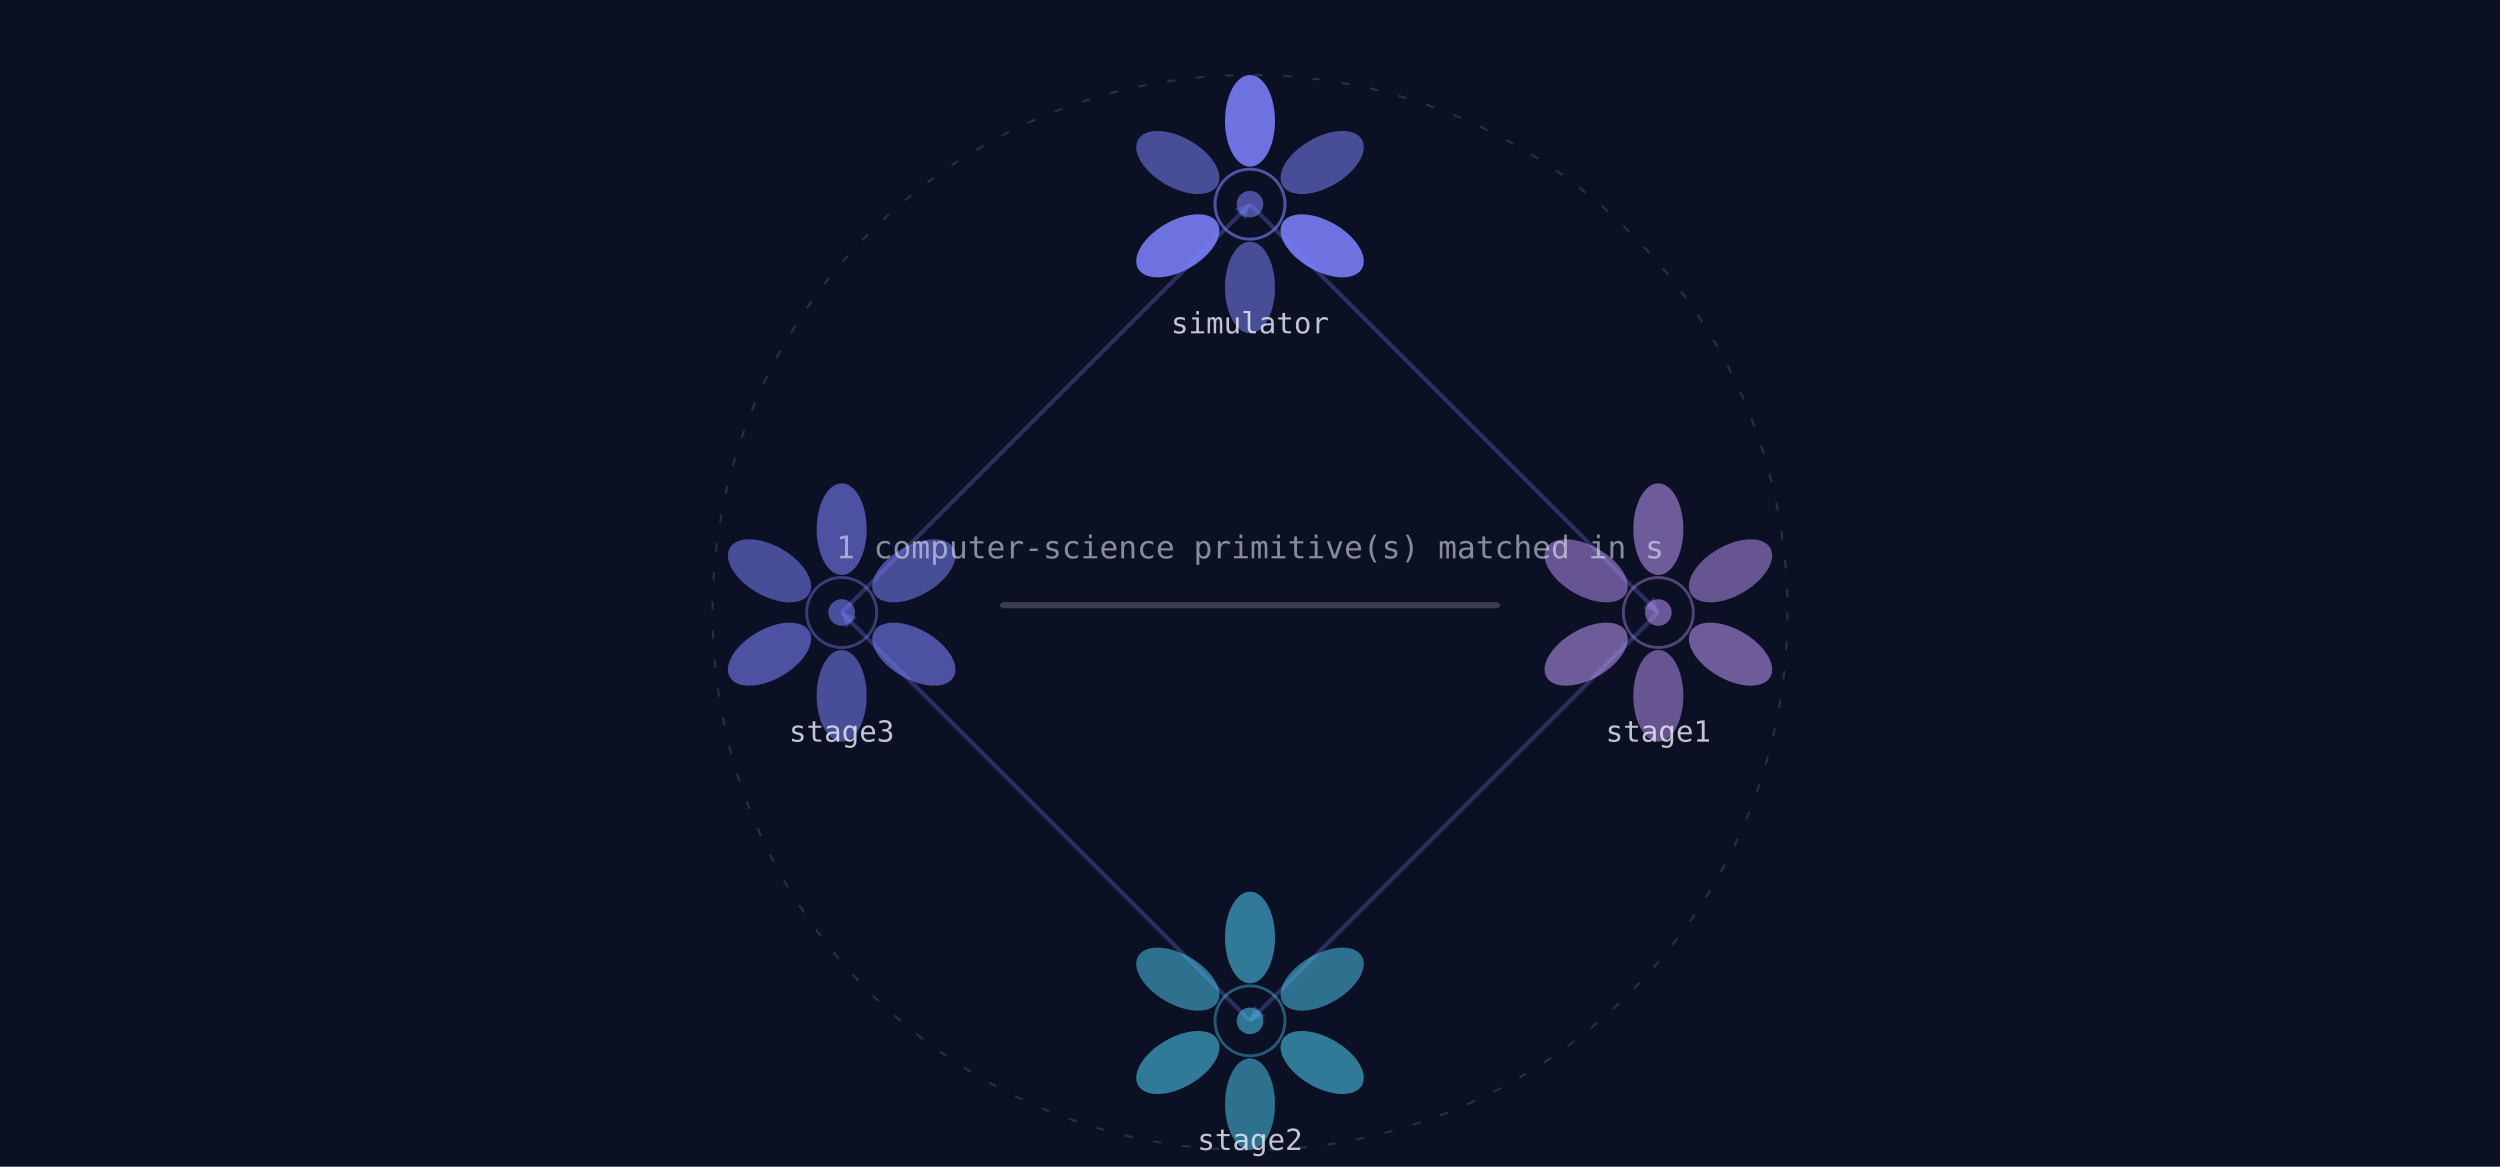
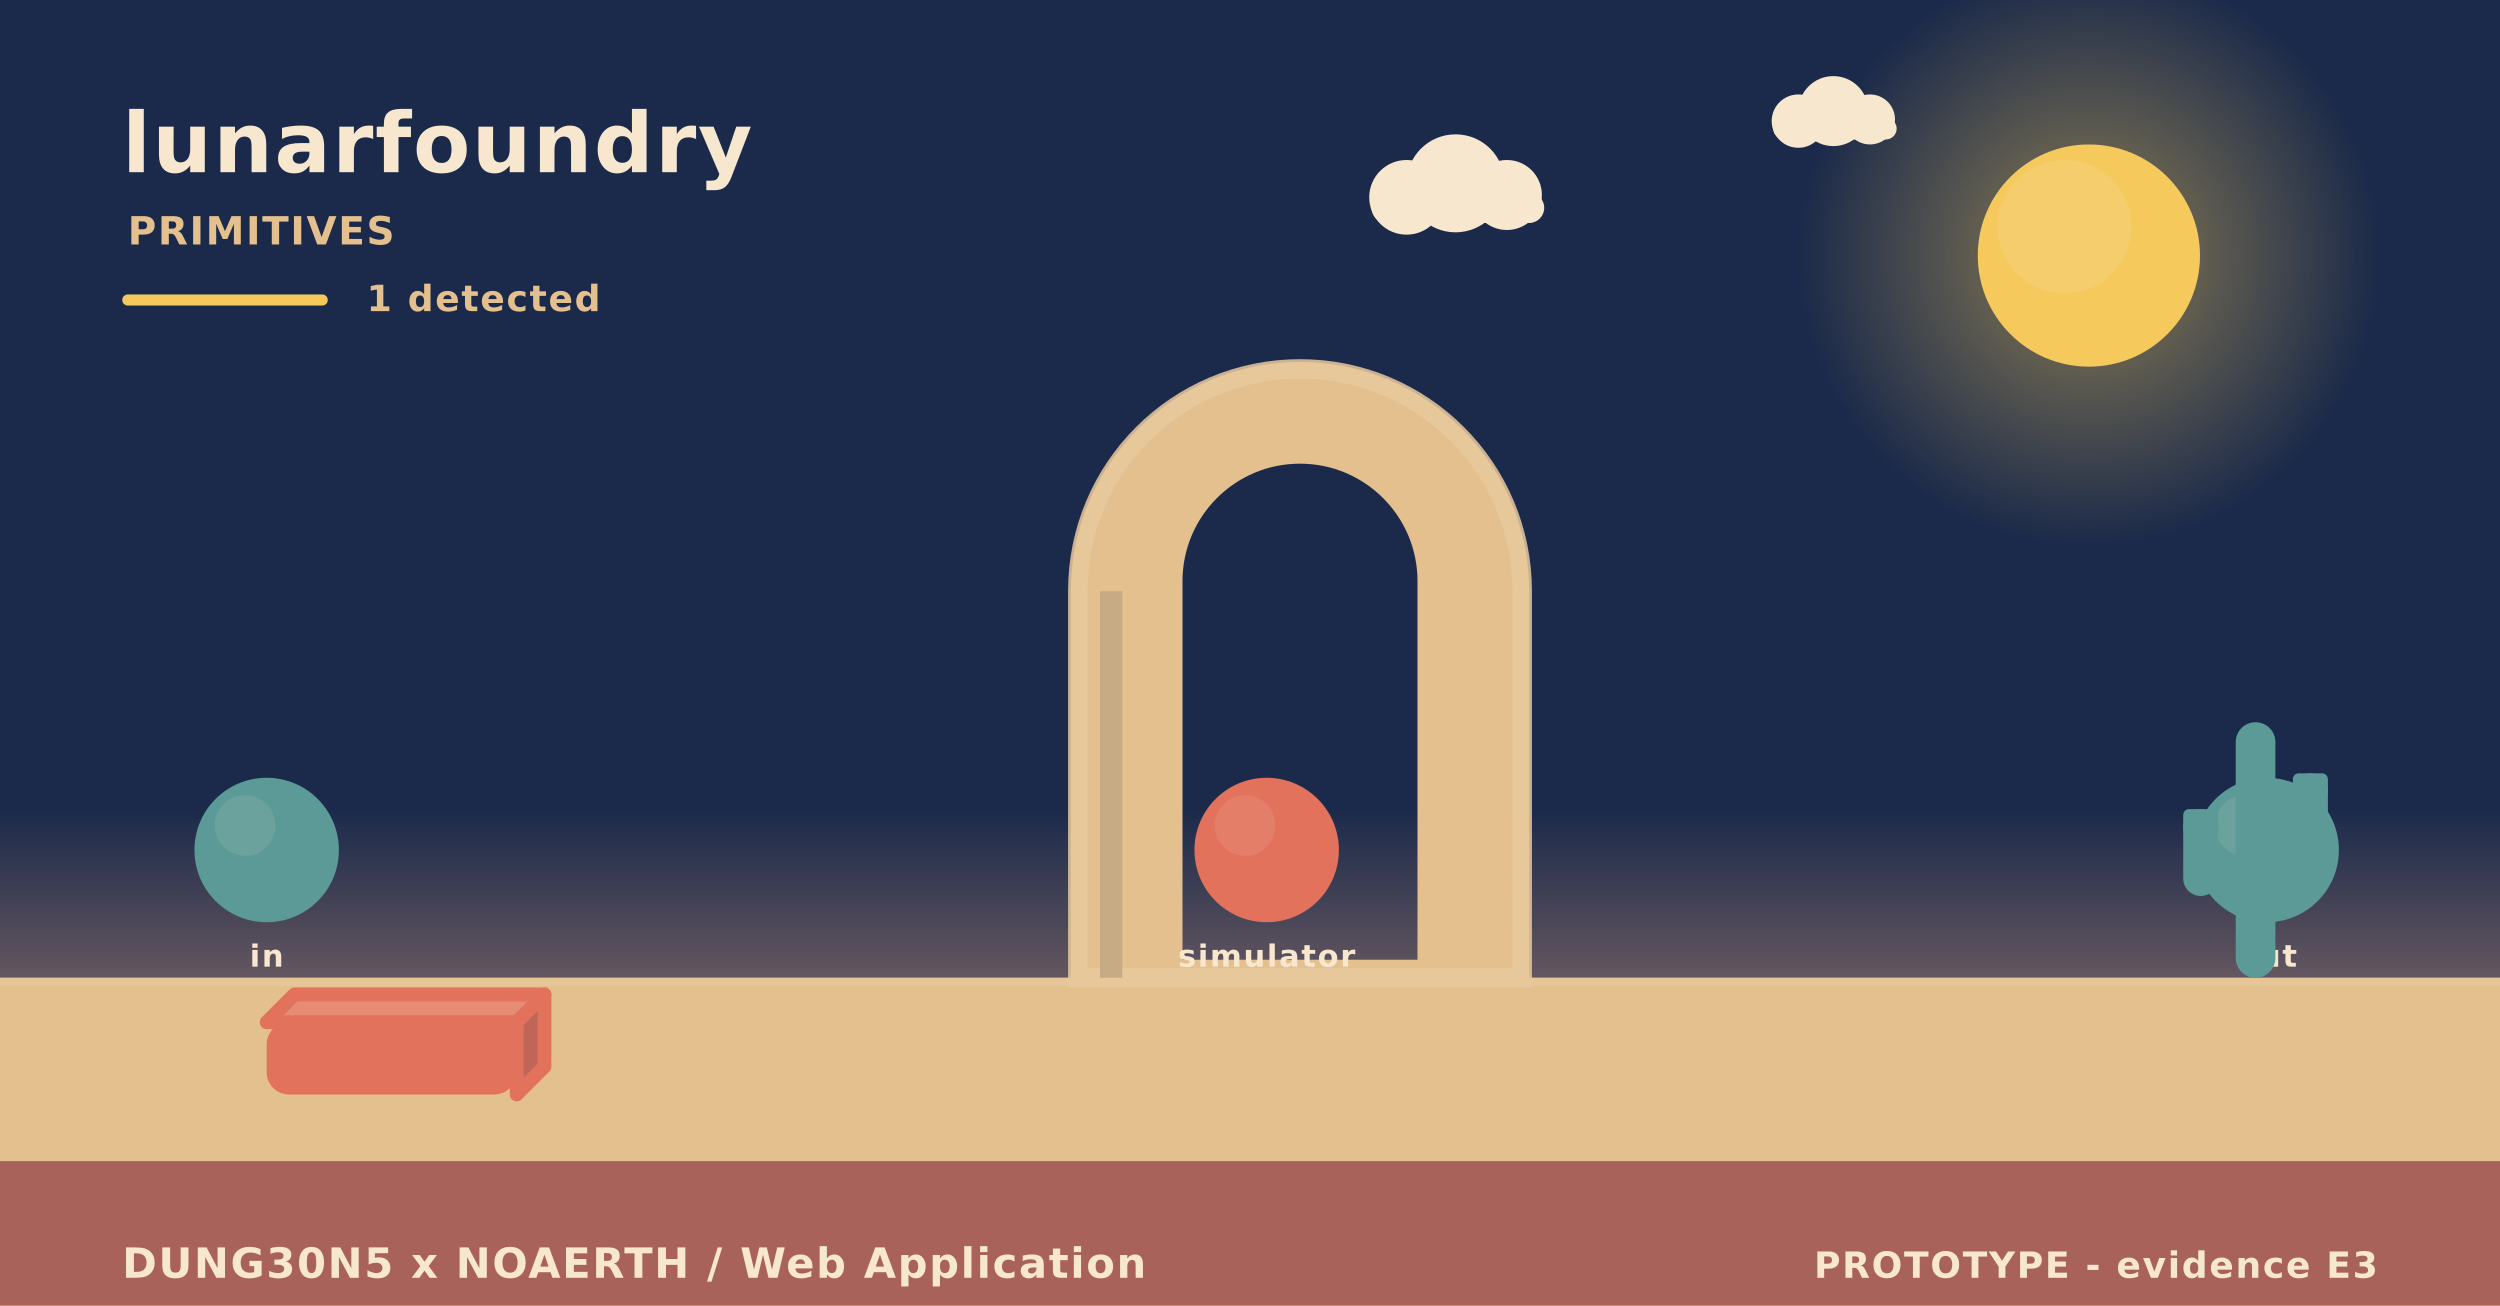
- <svg xmlns="http://www.w3.org/2000/svg" viewBox="0 0 1200 560" width="1200" height="560" role="img" aria-label="lunarfoundry state machine">
-   <rect width="1200" height="560" fill="#0c1024" />
-   <defs>
-     <linearGradient id="gs" x1="0" y1="0" x2="1" y2="1">
-       <stop offset="0%" stop-color="#7c83ff" />
-       <stop offset="100%" stop-color="#b794f4" />
-     </linearGradient>
-   </defs>
-   <circle cx="600.00" cy="294.00" r="258.00" fill="none" stroke="rgba(238,240,251,0.140)" stroke-width="1.00" opacity="1.00" stroke-dasharray="4 10" />
-   <line x1="600.00" y1="98.00" x2="796.00" y2="294.00" stroke="rgba(124,131,255,0.500)" stroke-width="2.00" opacity="0.55" />
-   <polygon points="796.00,294.00 793.88,286.50 788.50,291.88" fill="rgba(124,131,255,0.500)" opacity="0.55" />
-   <line x1="796.00" y1="294.00" x2="600.00" y2="490.00" stroke="rgba(124,131,255,0.500)" stroke-width="2.00" opacity="0.55" />
-   <polygon points="600.00,490.00 607.50,487.88 602.12,482.50" fill="rgba(124,131,255,0.500)" opacity="0.55" />
-   <line x1="600.00" y1="490.00" x2="404.00" y2="294.00" stroke="rgba(124,131,255,0.500)" stroke-width="2.00" opacity="0.55" />
-   <polygon points="404.00,294.00 406.12,301.50 411.50,296.12" fill="rgba(124,131,255,0.500)" opacity="0.55" />
-   <line x1="404.00" y1="294.00" x2="600.00" y2="98.00" stroke="rgba(124,131,255,0.500)" stroke-width="2.00" opacity="0.55" />
-   <polygon points="600.00,98.00 592.50,100.12 597.88,105.50" fill="rgba(124,131,255,0.500)" opacity="0.55" />
-   <ellipse cx="600.00" cy="58.00" rx="12.00" ry="22.00" fill="rgba(124,131,255,0.900)" opacity="0.95" transform="rotate(0.0 600.00 58.00)" />
-   <ellipse cx="634.64" cy="78.00" rx="12.00" ry="22.00" fill="rgba(124,131,255,0.550)" opacity="0.95" transform="rotate(60.0 634.64 78.00)" />
-   <ellipse cx="634.64" cy="118.00" rx="12.00" ry="22.00" fill="rgba(124,131,255,0.900)" opacity="0.95" transform="rotate(120.0 634.64 118.00)" />
-   <ellipse cx="600.00" cy="138.00" rx="12.00" ry="22.00" fill="rgba(124,131,255,0.550)" opacity="0.95" transform="rotate(180.0 600.00 138.00)" />
-   <ellipse cx="565.36" cy="118.00" rx="12.00" ry="22.00" fill="rgba(124,131,255,0.900)" opacity="0.95" transform="rotate(240.0 565.36 118.00)" />
-   <ellipse cx="565.36" cy="78.00" rx="12.00" ry="22.00" fill="rgba(124,131,255,0.550)" opacity="0.95" transform="rotate(300.0 565.36 78.00)" />
-   <circle cx="600.00" cy="98.00" r="16.80" fill="none" stroke="rgba(124,131,255,0.900)" stroke-width="1.40" opacity="0.66" />
-   <circle cx="600.00" cy="98.00" r="6.40" fill="rgba(124,131,255,0.550)" opacity="1.00" />
-   <text x="600" y="160" font-family="ui-monospace,Menlo,monospace" font-size="14" fill="rgba(238,240,251,0.800)" text-anchor="middle">simulator</text>
-   <ellipse cx="796.00" cy="254.00" rx="12.00" ry="22.00" fill="rgba(183,148,244,0.600)" opacity="0.95" transform="rotate(0.0 796.00 254.00)" />
-   <ellipse cx="830.64" cy="274.00" rx="12.00" ry="22.00" fill="rgba(183,148,244,0.550)" opacity="0.95" transform="rotate(60.0 830.64 274.00)" />
-   <ellipse cx="830.64" cy="314.00" rx="12.00" ry="22.00" fill="rgba(183,148,244,0.600)" opacity="0.95" transform="rotate(120.0 830.64 314.00)" />
-   <ellipse cx="796.00" cy="334.00" rx="12.00" ry="22.00" fill="rgba(183,148,244,0.550)" opacity="0.95" transform="rotate(180.0 796.00 334.00)" />
-   <ellipse cx="761.36" cy="314.00" rx="12.00" ry="22.00" fill="rgba(183,148,244,0.600)" opacity="0.95" transform="rotate(240.0 761.36 314.00)" />
-   <ellipse cx="761.36" cy="274.00" rx="12.00" ry="22.00" fill="rgba(183,148,244,0.550)" opacity="0.95" transform="rotate(300.0 761.36 274.00)" />
-   <circle cx="796.00" cy="294.00" r="16.80" fill="none" stroke="rgba(183,148,244,0.600)" stroke-width="1.40" opacity="0.66" />
-   <circle cx="796.00" cy="294.00" r="6.40" fill="rgba(183,148,244,0.550)" opacity="1.00" />
-   <text x="796" y="356" font-family="ui-monospace,Menlo,monospace" font-size="14" fill="rgba(238,240,251,0.800)" text-anchor="middle">stage1</text>
-   <ellipse cx="600.00" cy="450.00" rx="12.00" ry="22.00" fill="rgba(76,201,240,0.600)" opacity="0.95" transform="rotate(0.0 600.00 450.00)" />
-   <ellipse cx="634.64" cy="470.00" rx="12.00" ry="22.00" fill="rgba(76,201,240,0.550)" opacity="0.95" transform="rotate(60.0 634.64 470.00)" />
-   <ellipse cx="634.64" cy="510.00" rx="12.00" ry="22.00" fill="rgba(76,201,240,0.600)" opacity="0.95" transform="rotate(120.0 634.64 510.00)" />
-   <ellipse cx="600.00" cy="530.00" rx="12.00" ry="22.00" fill="rgba(76,201,240,0.550)" opacity="0.95" transform="rotate(180.0 600.00 530.00)" />
-   <ellipse cx="565.36" cy="510.00" rx="12.00" ry="22.00" fill="rgba(76,201,240,0.600)" opacity="0.95" transform="rotate(240.0 565.36 510.00)" />
-   <ellipse cx="565.36" cy="470.00" rx="12.00" ry="22.00" fill="rgba(76,201,240,0.550)" opacity="0.95" transform="rotate(300.0 565.36 470.00)" />
-   <circle cx="600.00" cy="490.00" r="16.80" fill="none" stroke="rgba(76,201,240,0.600)" stroke-width="1.40" opacity="0.66" />
-   <circle cx="600.00" cy="490.00" r="6.40" fill="rgba(76,201,240,0.550)" opacity="1.00" />
-   <text x="600" y="552" font-family="ui-monospace,Menlo,monospace" font-size="14" fill="rgba(238,240,251,0.800)" text-anchor="middle">stage2</text>
-   <ellipse cx="404.00" cy="254.00" rx="12.00" ry="22.00" fill="rgba(124,131,255,0.600)" opacity="0.95" transform="rotate(0.0 404.00 254.00)" />
-   <ellipse cx="438.64" cy="274.00" rx="12.00" ry="22.00" fill="rgba(124,131,255,0.550)" opacity="0.95" transform="rotate(60.0 438.64 274.00)" />
-   <ellipse cx="438.64" cy="314.00" rx="12.00" ry="22.00" fill="rgba(124,131,255,0.600)" opacity="0.95" transform="rotate(120.0 438.64 314.00)" />
-   <ellipse cx="404.00" cy="334.00" rx="12.00" ry="22.00" fill="rgba(124,131,255,0.550)" opacity="0.95" transform="rotate(180.0 404.00 334.00)" />
-   <ellipse cx="369.36" cy="314.00" rx="12.00" ry="22.00" fill="rgba(124,131,255,0.600)" opacity="0.95" transform="rotate(240.0 369.36 314.00)" />
-   <ellipse cx="369.36" cy="274.00" rx="12.00" ry="22.00" fill="rgba(124,131,255,0.550)" opacity="0.95" transform="rotate(300.0 369.36 274.00)" />
-   <circle cx="404.00" cy="294.00" r="16.80" fill="none" stroke="rgba(124,131,255,0.600)" stroke-width="1.40" opacity="0.66" />
-   <circle cx="404.00" cy="294.00" r="6.40" fill="rgba(124,131,255,0.550)" opacity="1.00" />
-   <text x="404" y="356" font-family="ui-monospace,Menlo,monospace" font-size="14" fill="rgba(238,240,251,0.800)" text-anchor="middle">stage3</text>
-   <rect x="480.00" y="289.00" width="240.00" height="3.00" rx="2.00" fill="rgba(238,240,251,0.200)" opacity="1.00" />
-   <text x="600" y="268" font-family="ui-monospace,Menlo,monospace" font-size="15" fill="rgba(238,240,251,0.550)" text-anchor="middle">1 computer-science primitive(s) matched in s</text>
+ <svg xmlns="http://www.w3.org/2000/svg" width="900" height="470" viewBox="0 0 900 470" role="img" aria-label="lunarfoundry - how it behaves">
+   <linearGradient id="skys" x1="0" y1="0" x2="0" y2="1">
+     <stop offset="0" stop-color="#1b2a4a" />
+     <stop offset="0.62" stop-color="#1b2a4a" />
+     <stop offset="1" stop-color="#f3ad8a" />
+   </linearGradient>
+   <rect width="900" height="470" fill="url(#skys)" />
+   <radialGradient id="suns">
+     <stop offset="0.35" stop-color="#f5c95c" stop-opacity="0.34" />
+     <stop offset="1" stop-color="#f5c95c" stop-opacity="0" />
+   </radialGradient>
+   <circle cx="752" cy="92" r="104" fill="url(#suns)" />
+   <circle cx="752" cy="92" r="40" fill="#f5c95c" />
+   <circle cx="743.2" cy="81.6" r="24" fill="#f5d27e" opacity="0.5" />
+   <g>
+     <circle cx="524" cy="66" r="17.64" fill="#f6e7ce" />
+     <circle cx="506.36" cy="71.04" r="13.44" fill="#f6e7ce" />
+     <circle cx="542.48" cy="70.2" r="12.6" fill="#f6e7ce" />
+     <rect x="493.76" y="69.36" width="62.16" height="10.92" rx="5.46" fill="#f6e7ce" />
+   </g>
+   <g>
+     <circle cx="660" cy="40" r="12.6" fill="#f6e7ce" />
+     <circle cx="647.4" cy="43.6" r="9.6" fill="#f6e7ce" />
+     <circle cx="673.2" cy="43" r="9" fill="#f6e7ce" />
+     <rect x="638.4" y="42.4" width="44.4" height="7.8" rx="3.9" fill="#f6e7ce" />
+   </g>
+   <rect x="0" y="352" width="900" height="118" fill="#e3c08d" />
+   <rect x="0" y="352" width="900" height="3" fill="#e6c596" />
+   <text x="44" y="62" font-family="Verdana,DejaVu Sans,sans-serif" font-size="30" font-weight="700" letter-spacing="0.6" fill="#f6e7ce" text-anchor="start">lunarfoundry</text>
+   <text x="46" y="88" font-family="Verdana,DejaVu Sans,sans-serif" font-size="14" font-weight="700" letter-spacing="0.6" fill="#e3c08d" text-anchor="start">PRIMITIVES</text>
+   <rect x="44" y="106" width="74" height="4" rx="2" fill="#f5c95c" />
+   <text x="132" y="112" font-family="Verdana,DejaVu Sans,sans-serif" font-size="13" font-weight="700" letter-spacing="0.6" fill="#e3c08d" text-anchor="start">1 detected</text>
+   <path d="M388,352 L388,212.8 A80,80 0 0 1 548,212.8 L548,352 Z M423.2,348 L423.2,209.22 A44.8,44.8 0 0 1 512.8,209.22 L512.8,348 Z" fill="#e3c08d" fill-rule="evenodd" stroke="#e3c08d" stroke-width="5" stroke-linejoin="round" />
+   <path d="M388,352 L388,212.8 A80,80 0 0 1 548,212.8 L548,352 Z" fill="none" stroke="#e8c99d" stroke-width="7" stroke-linecap="round" opacity="0.85" />
+   <rect x="396" y="212.8" width="8" height="139.2" fill="#c7ab84" />
+   <circle cx="96" cy="306" r="26" fill="#5b9a97" />
+   <circle cx="88.2" cy="297.16" r="10.92" fill="#7aa9a2" opacity="0.55" />
+   <text x="96" y="348" font-family="Verdana,DejaVu Sans,sans-serif" font-size="11" font-weight="700" letter-spacing="0.6" fill="#f6e7ce" text-anchor="middle">in</text>
+   <circle cx="456" cy="306" r="26" fill="#e2725b" />
+   <circle cx="448.2" cy="297.16" r="10.92" fill="#e68972" opacity="0.55" />
+   <text x="456" y="348" font-family="Verdana,DejaVu Sans,sans-serif" font-size="11" font-weight="700" letter-spacing="0.6" fill="#f6e7ce" text-anchor="middle">simulator</text>
+   <circle cx="816" cy="306" r="26" fill="#5b9a97" />
+   <circle cx="808.2" cy="297.16" r="10.92" fill="#7aa9a2" opacity="0.55" />
+   <text x="816" y="348" font-family="Verdana,DejaVu Sans,sans-serif" font-size="11" font-weight="700" letter-spacing="0.6" fill="#f6e7ce" text-anchor="middle">out</text>
+   <path d="M96,368 L186,368 L196,358 L106,358 Z" fill="#e68c74" stroke="#e2725b" stroke-width="5" stroke-linejoin="round" />
+   <path d="M186,368 L196,358 L196,384 L186,394 Z" fill="#c06658" stroke="#e2725b" stroke-width="5" stroke-linejoin="round" />
+   <rect x="96" y="368" width="90" height="26" rx="8" fill="#e2725b" />
+   <rect x="804.86" y="260" width="14.28" height="92" rx="7.14" fill="#5b9a97" />
+   <rect x="785.96" y="291.28" width="12.6" height="31.28" rx="6.3" fill="#5b9a97" />
+   <rect x="785.96" y="291.28" width="12.6" height="9.2" rx="2.1" fill="#5b9a97" />
+   <rect x="825.44" y="278.4" width="12.6" height="31.28" rx="6.3" fill="#5b9a97" />
+   <rect x="825.44" y="278.4" width="12.6" height="9.2" rx="2.1" fill="#5b9a97" />
+   <rect x="0" y="418" width="900" height="52" rx="0" fill="#a65c56" opacity="0.94" />
+   <text x="44" y="460" font-family="Verdana,DejaVu Sans,sans-serif" font-size="15" font-weight="700" letter-spacing="0.6" fill="#f6e7ce" text-anchor="start">DUNG30N5 x NOAERTH  /  Web Application</text>
+   <text x="856" y="460" font-family="Verdana,DejaVu Sans,sans-serif" font-size="13" font-weight="700" letter-spacing="0.6" fill="#f6e7ce" text-anchor="end">PROTOTYPE  -  evidence E3</text>
</svg>
